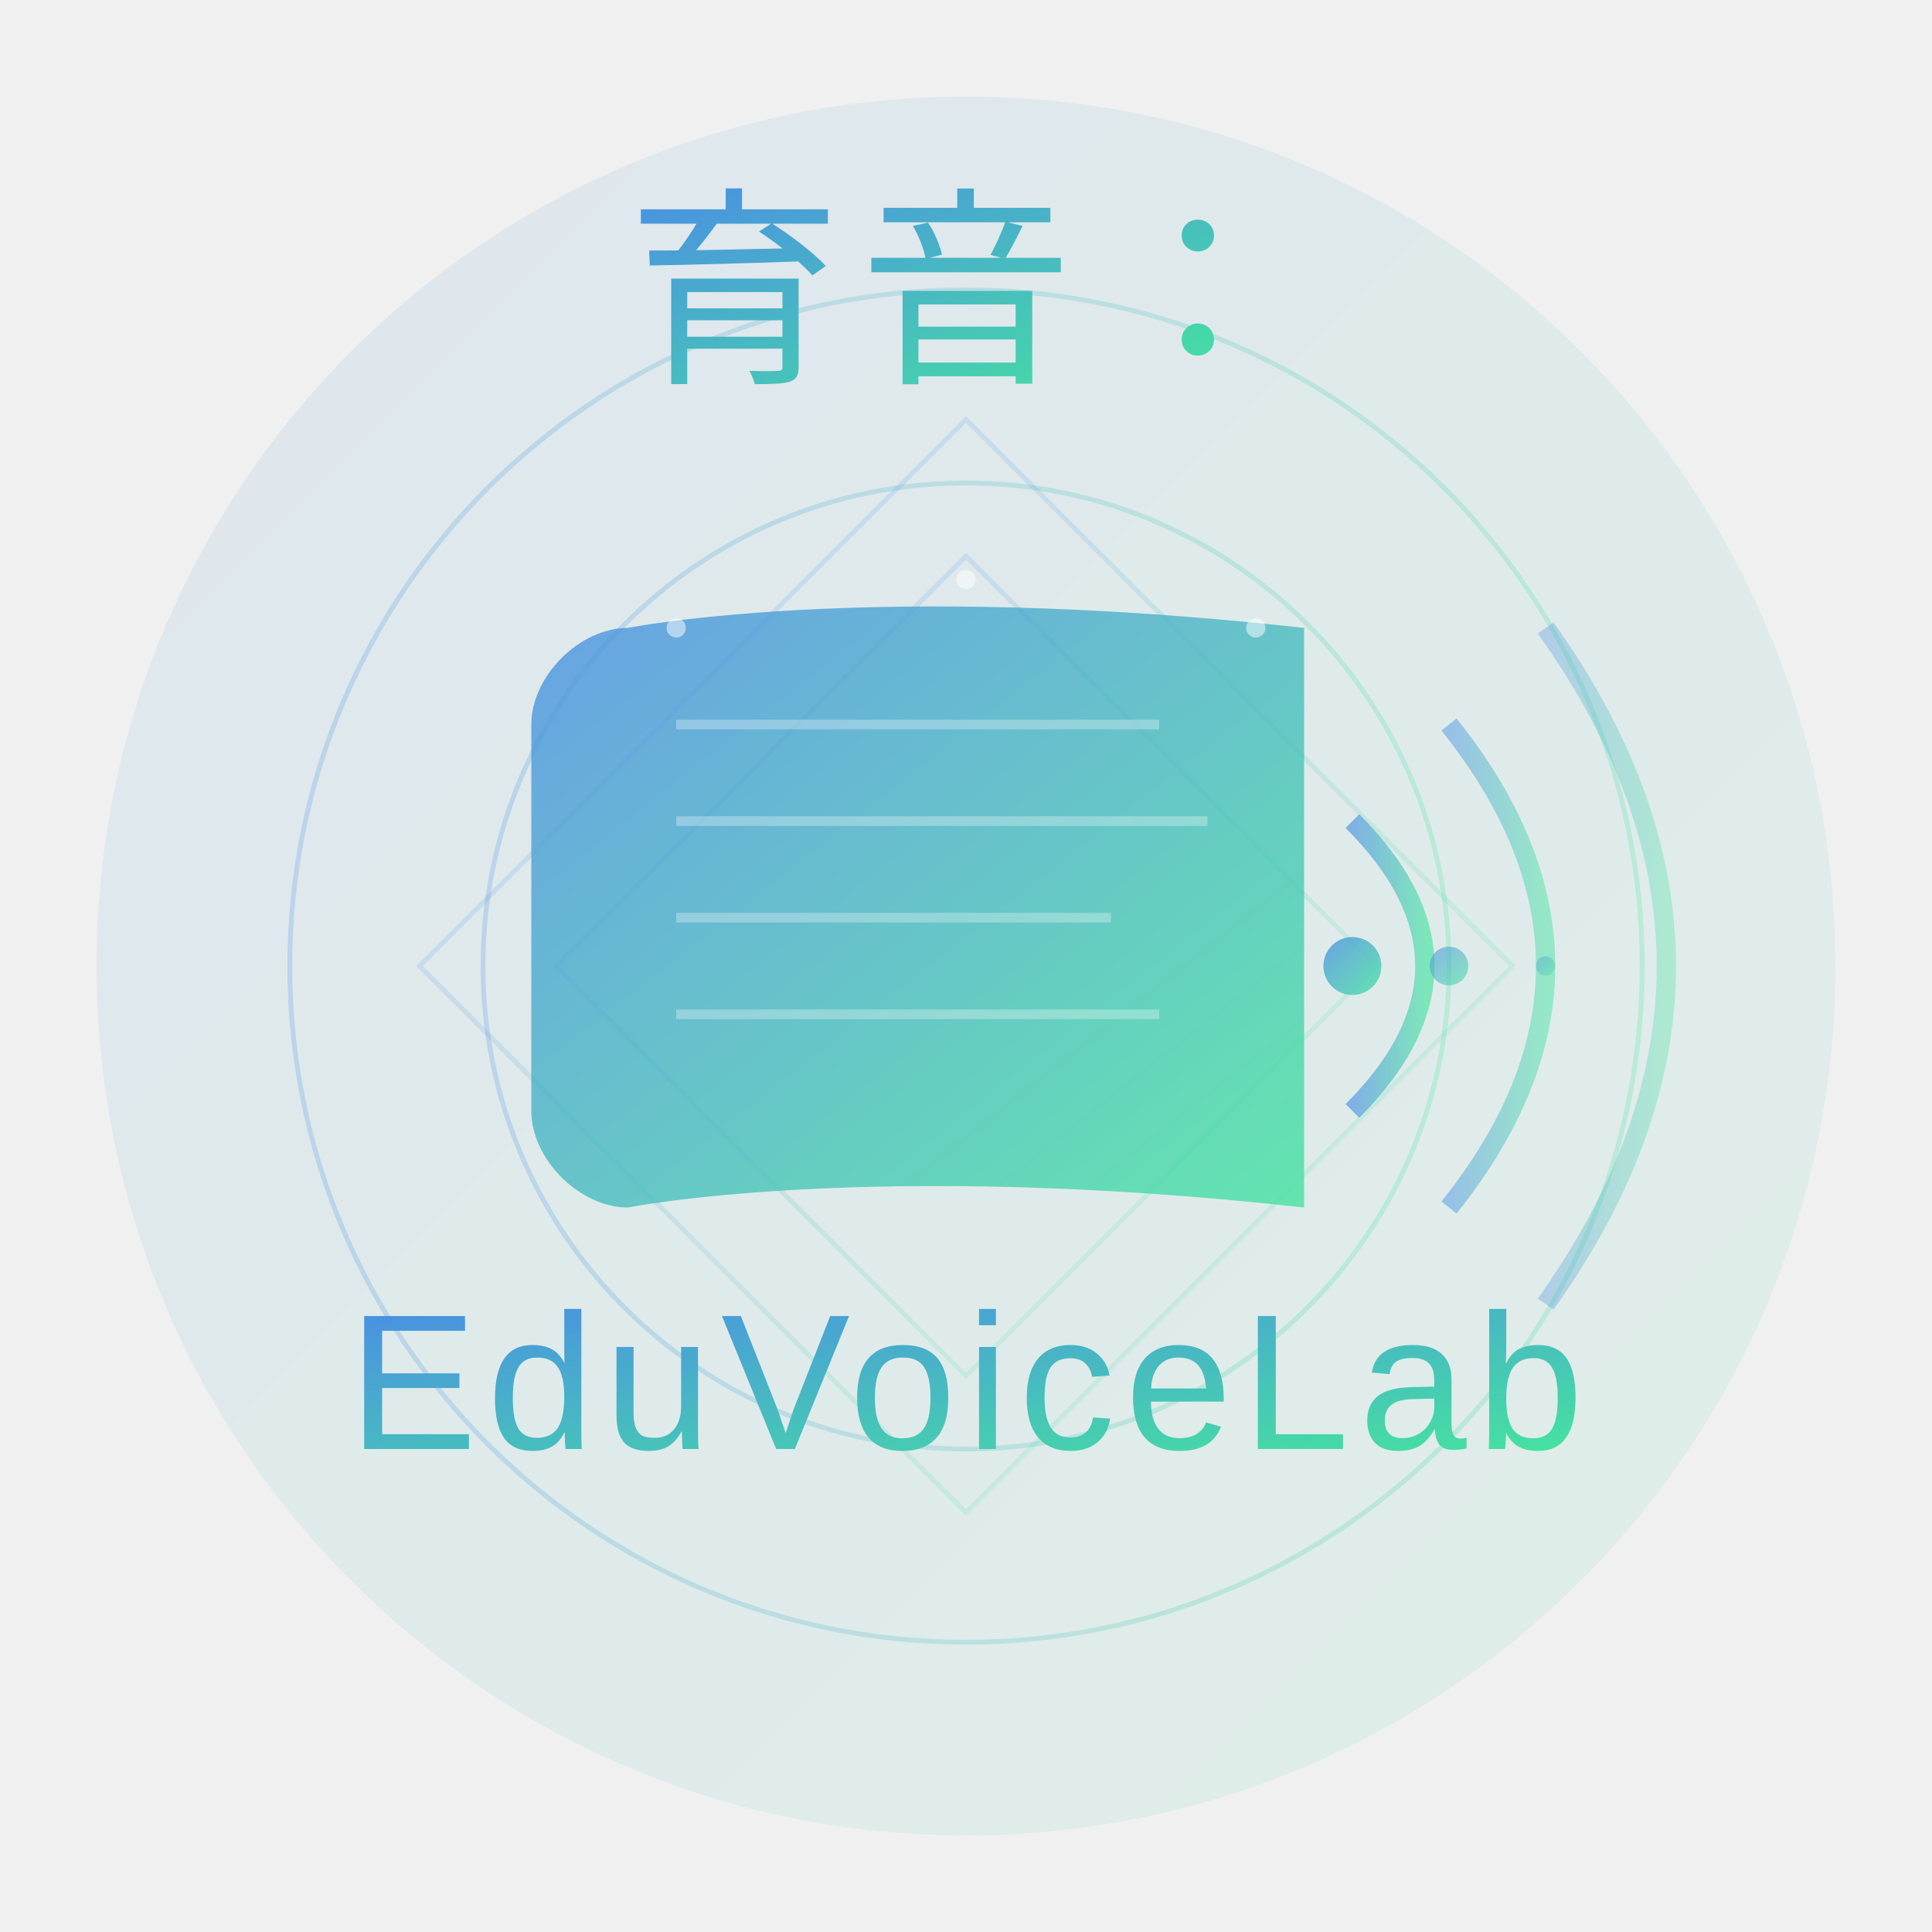
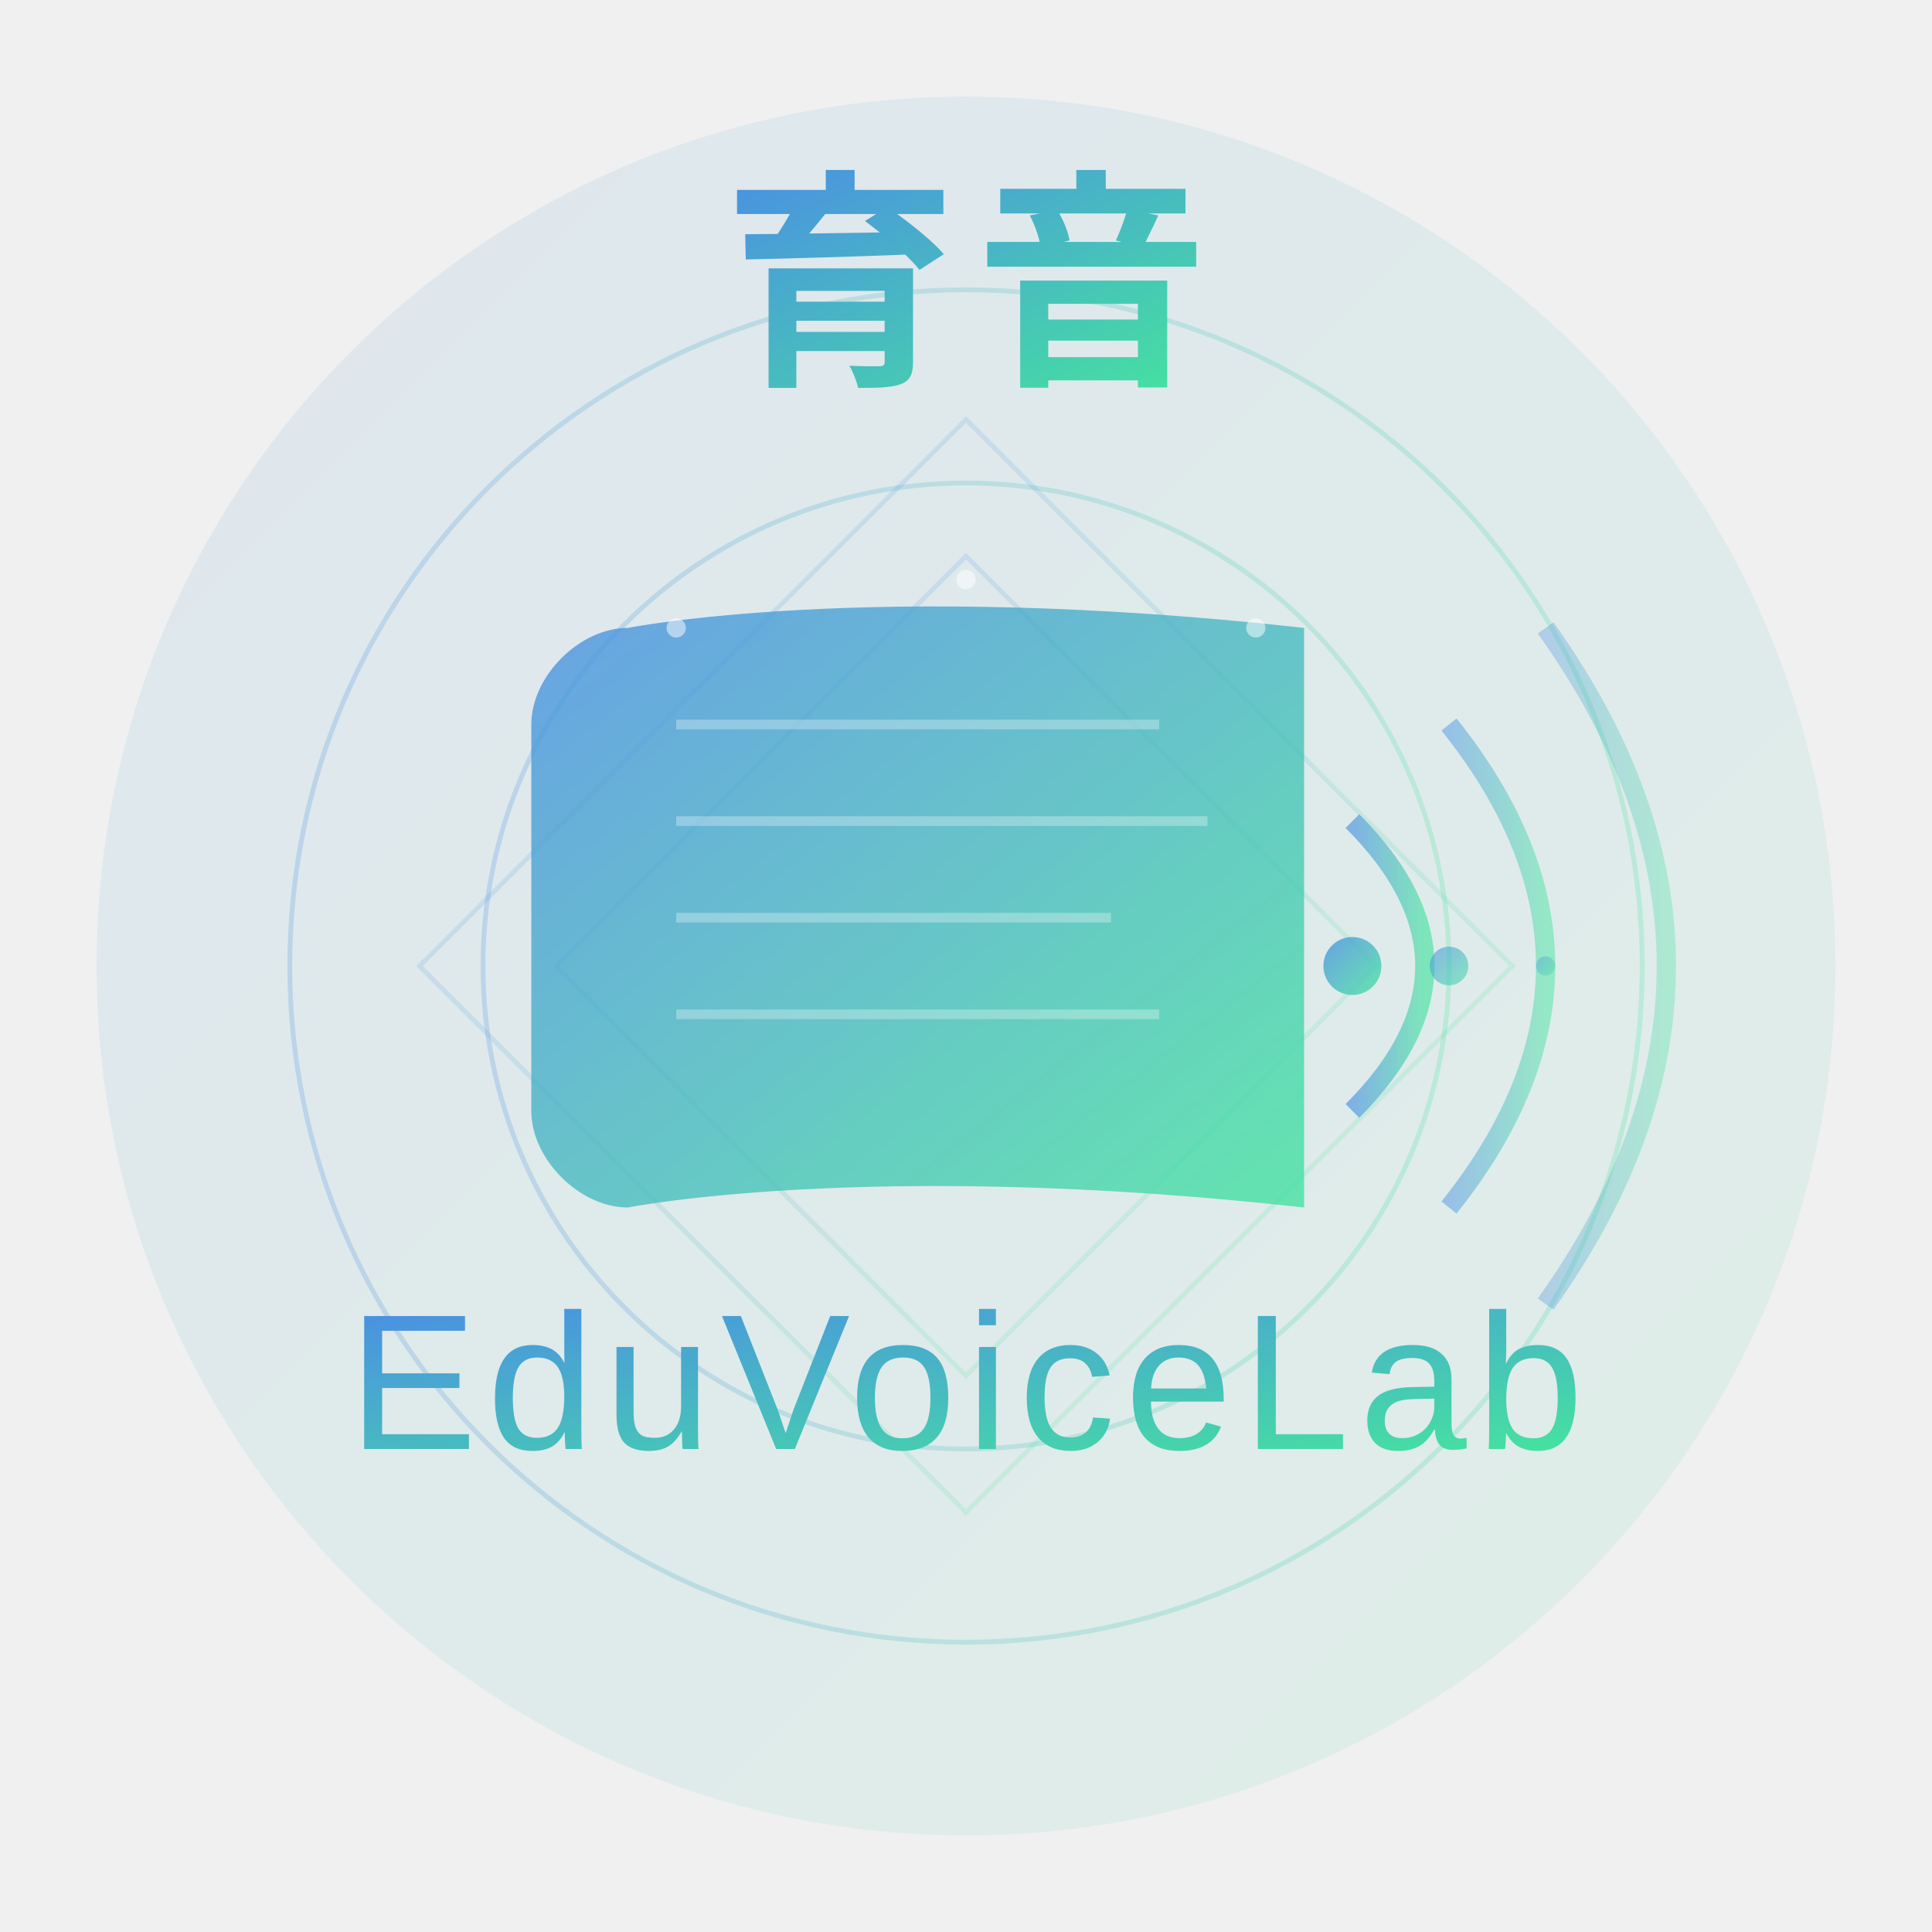
<svg xmlns="http://www.w3.org/2000/svg" width="200" height="200" viewBox="0 0 200 200">
  <defs>
    <linearGradient id="mainGradient" x1="0%" y1="0%" x2="100%" y2="100%">
      <stop offset="0%" style="stop-color:#4A90E2;stop-opacity:1" />
      <stop offset="100%" style="stop-color:#45E2A0;stop-opacity:1" />
    </linearGradient>
    <linearGradient id="waveGradient" x1="0%" y1="0%" x2="100%" y2="0%">
      <stop offset="0%" style="stop-color:#4A90E2;stop-opacity:0.8" />
      <stop offset="100%" style="stop-color:#45E2A0;stop-opacity:0.8" />
    </linearGradient>
  </defs>
  <circle cx="100" cy="100" r="90" fill="url(#mainGradient)" opacity="0.1" />
  <circle cx="100" cy="100" r="70" fill="none" stroke="url(#waveGradient)" stroke-width="0.5" opacity="0.3" />
  <circle cx="100" cy="100" r="50" fill="none" stroke="url(#waveGradient)" stroke-width="0.5" opacity="0.3" />
  <g transform="translate(100 100)">
    <rect x="-40" y="-40" width="80" height="80" fill="none" stroke="url(#waveGradient)" stroke-width="0.5" opacity="0.2" transform="rotate(45)" />
    <rect x="-30" y="-30" width="60" height="60" fill="none" stroke="url(#waveGradient)" stroke-width="0.5" opacity="0.2" transform="rotate(45)" />
  </g>
  <path d="M65 65               C65 65, 90 60, 135 65               L135 125               C90 120, 65 125, 65 125               C60 125, 55 120, 55 115               L55 75               C55 70, 60 65, 65 65 Z" fill="url(#mainGradient)" opacity="0.8" />
  <path d="M70 75 L120 75" stroke="white" stroke-width="1" opacity="0.3" />
  <path d="M70 85 L125 85" stroke="white" stroke-width="1" opacity="0.3" />
  <path d="M70 95 L115 95" stroke="white" stroke-width="1" opacity="0.3" />
  <path d="M70 105 L120 105" stroke="white" stroke-width="1" opacity="0.3" />
  <g stroke="url(#waveGradient)" stroke-width="2" fill="none">
    <path d="M140 85 Q155 100 140 115" opacity="0.8" />
    <path d="M150 75 Q170 100 150 125" opacity="0.6" />
    <path d="M160 65 Q185 100 160 135" opacity="0.4" />
  </g>
  <circle cx="140" cy="100" r="3" fill="url(#mainGradient)" opacity="0.8" />
  <circle cx="150" cy="100" r="2" fill="url(#mainGradient)" opacity="0.6" />
  <circle cx="160" cy="100" r="1" fill="url(#mainGradient)" opacity="0.4" />
  <circle cx="70" cy="65" r="1" fill="white" opacity="0.5" />
  <circle cx="130" cy="65" r="1" fill="white" opacity="0.5" />
  <circle cx="100" cy="60" r="1" fill="white" opacity="0.5" />
-   <text x="100" y="38" font-family="'Source Han Sans','Source Han Serif','Noto Sans SC','Microsoft YaHei',Arial,sans-serif" font-size="22" fill="url(#mainGradient)" text-anchor="middle" font-weight="500" letter-spacing="2">
-         育音：
+   <text x="100" y="38" font-family="'Source Han Sans','Source Han Serif','Noto Sans SC','Microsoft YaHei',Arial,sans-serif" font-size="24" fill="url(#mainGradient)" text-anchor="middle" font-weight="800" letter-spacing="2">
+         育音
    </text>
  <text x="100" y="150" font-family="'Signika Negative', 'Segoe UI', Arial, sans-serif" font-size="20" fill="url(#mainGradient)" text-anchor="middle" font-weight="400" letter-spacing="1">
        EduVoiceLab
    </text>
</svg>
